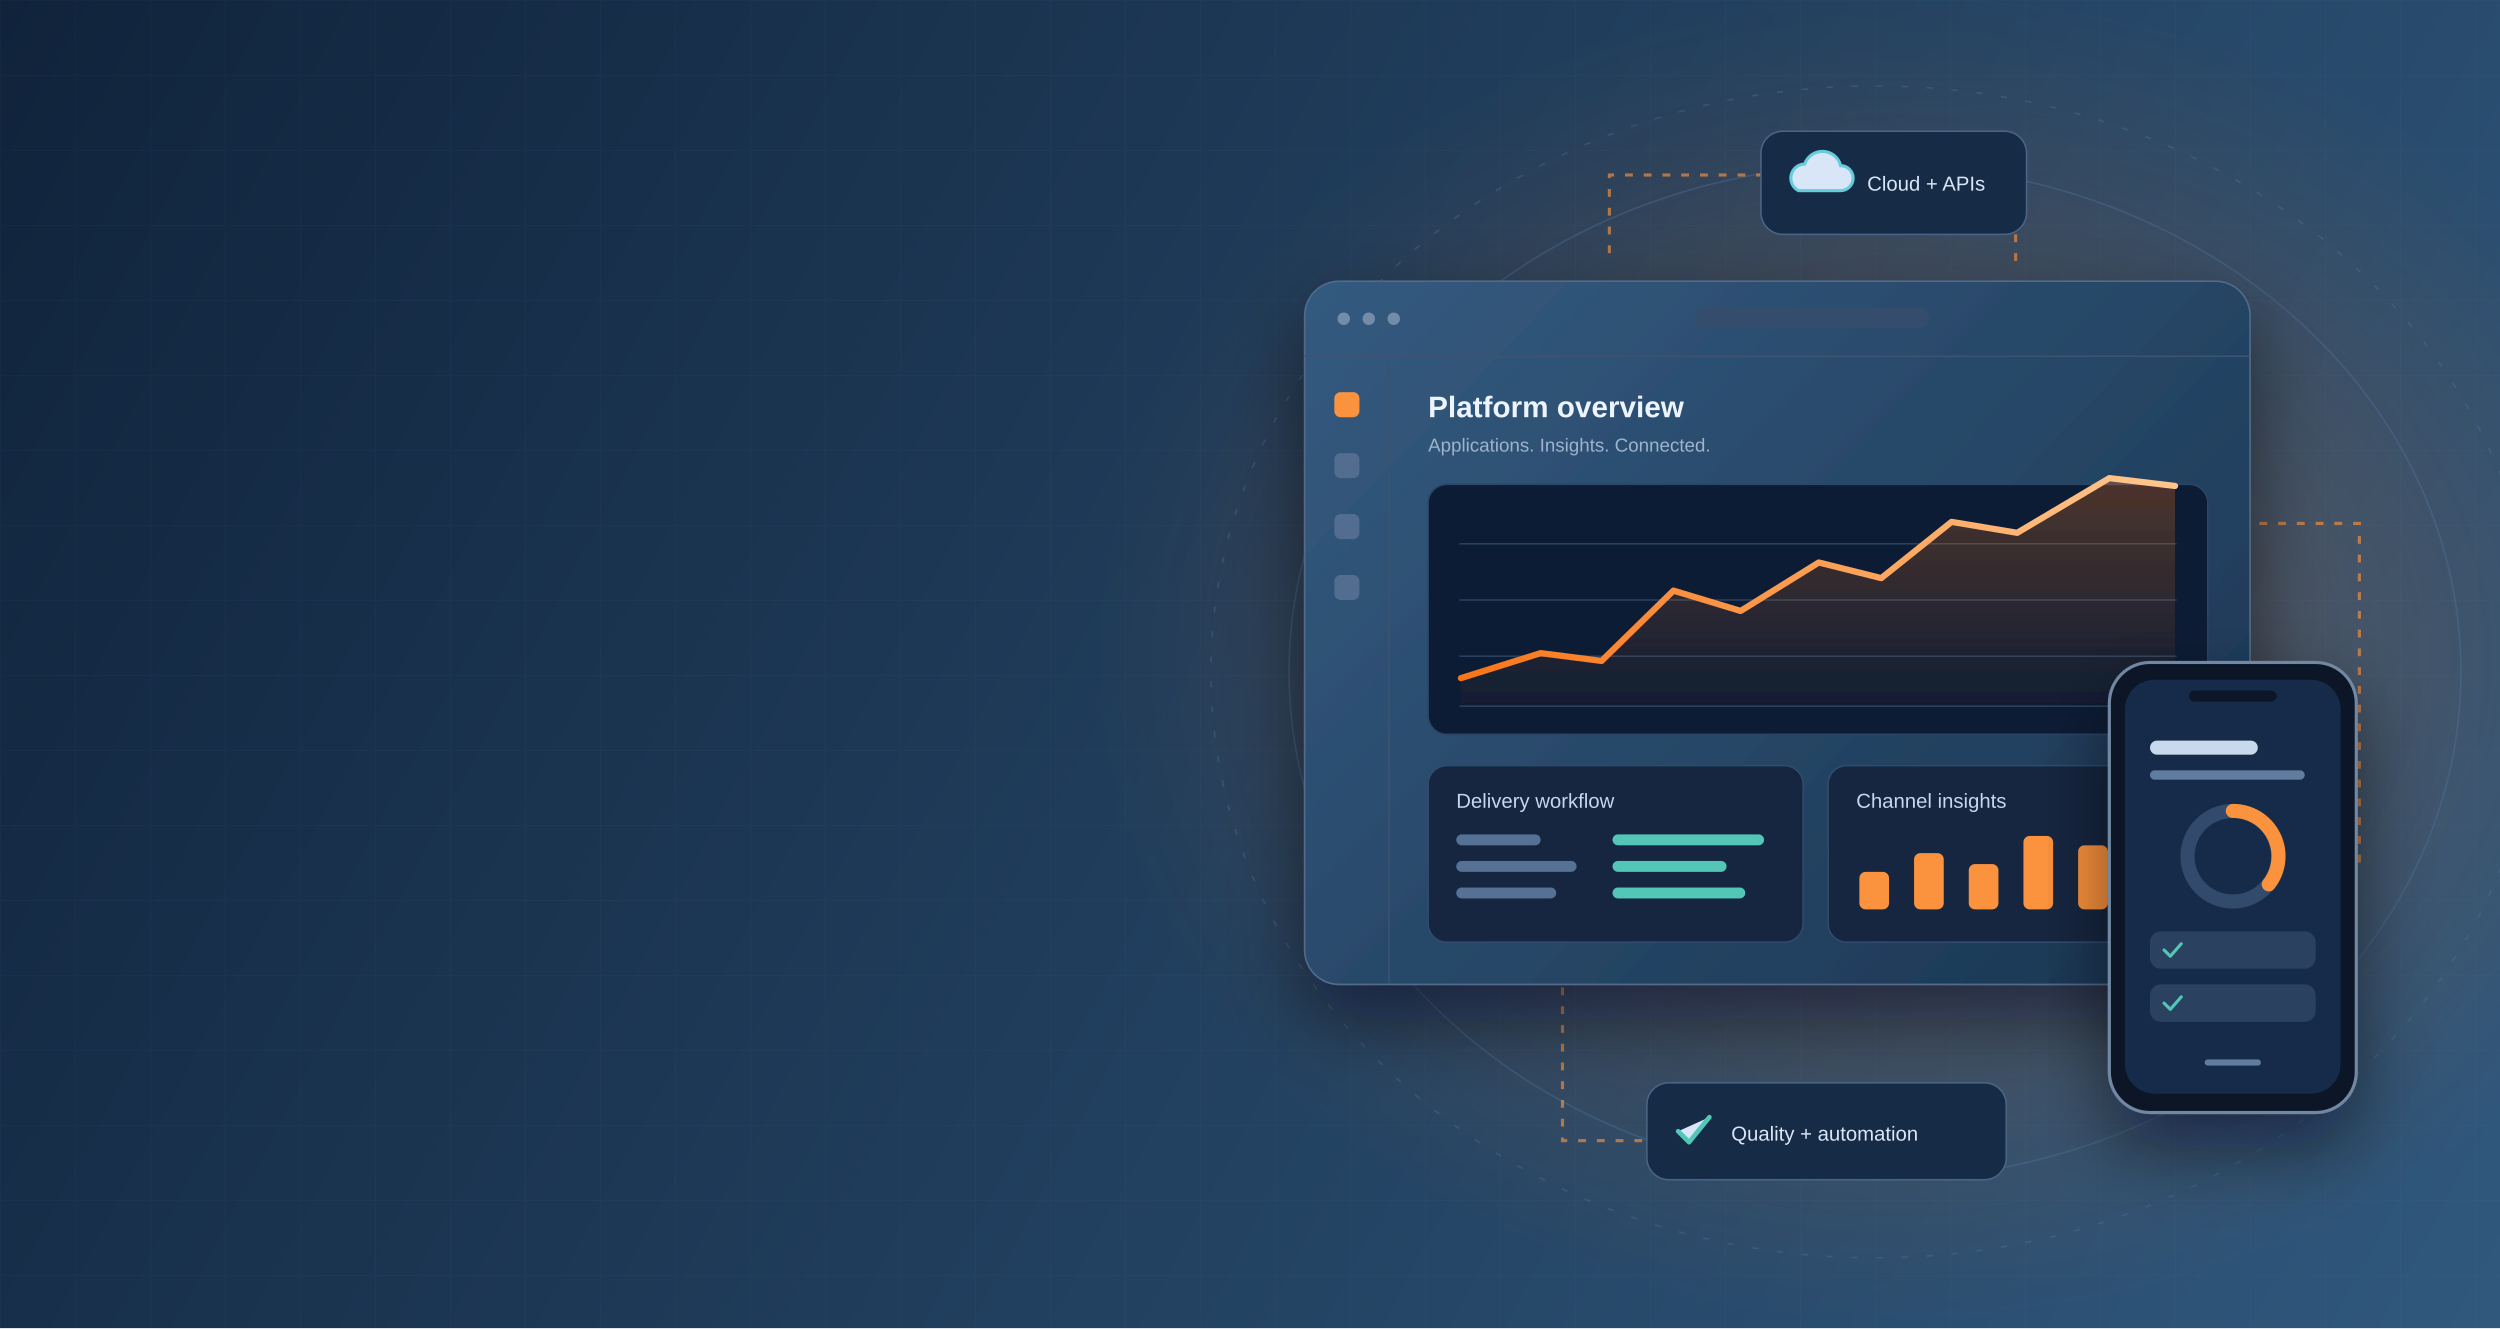
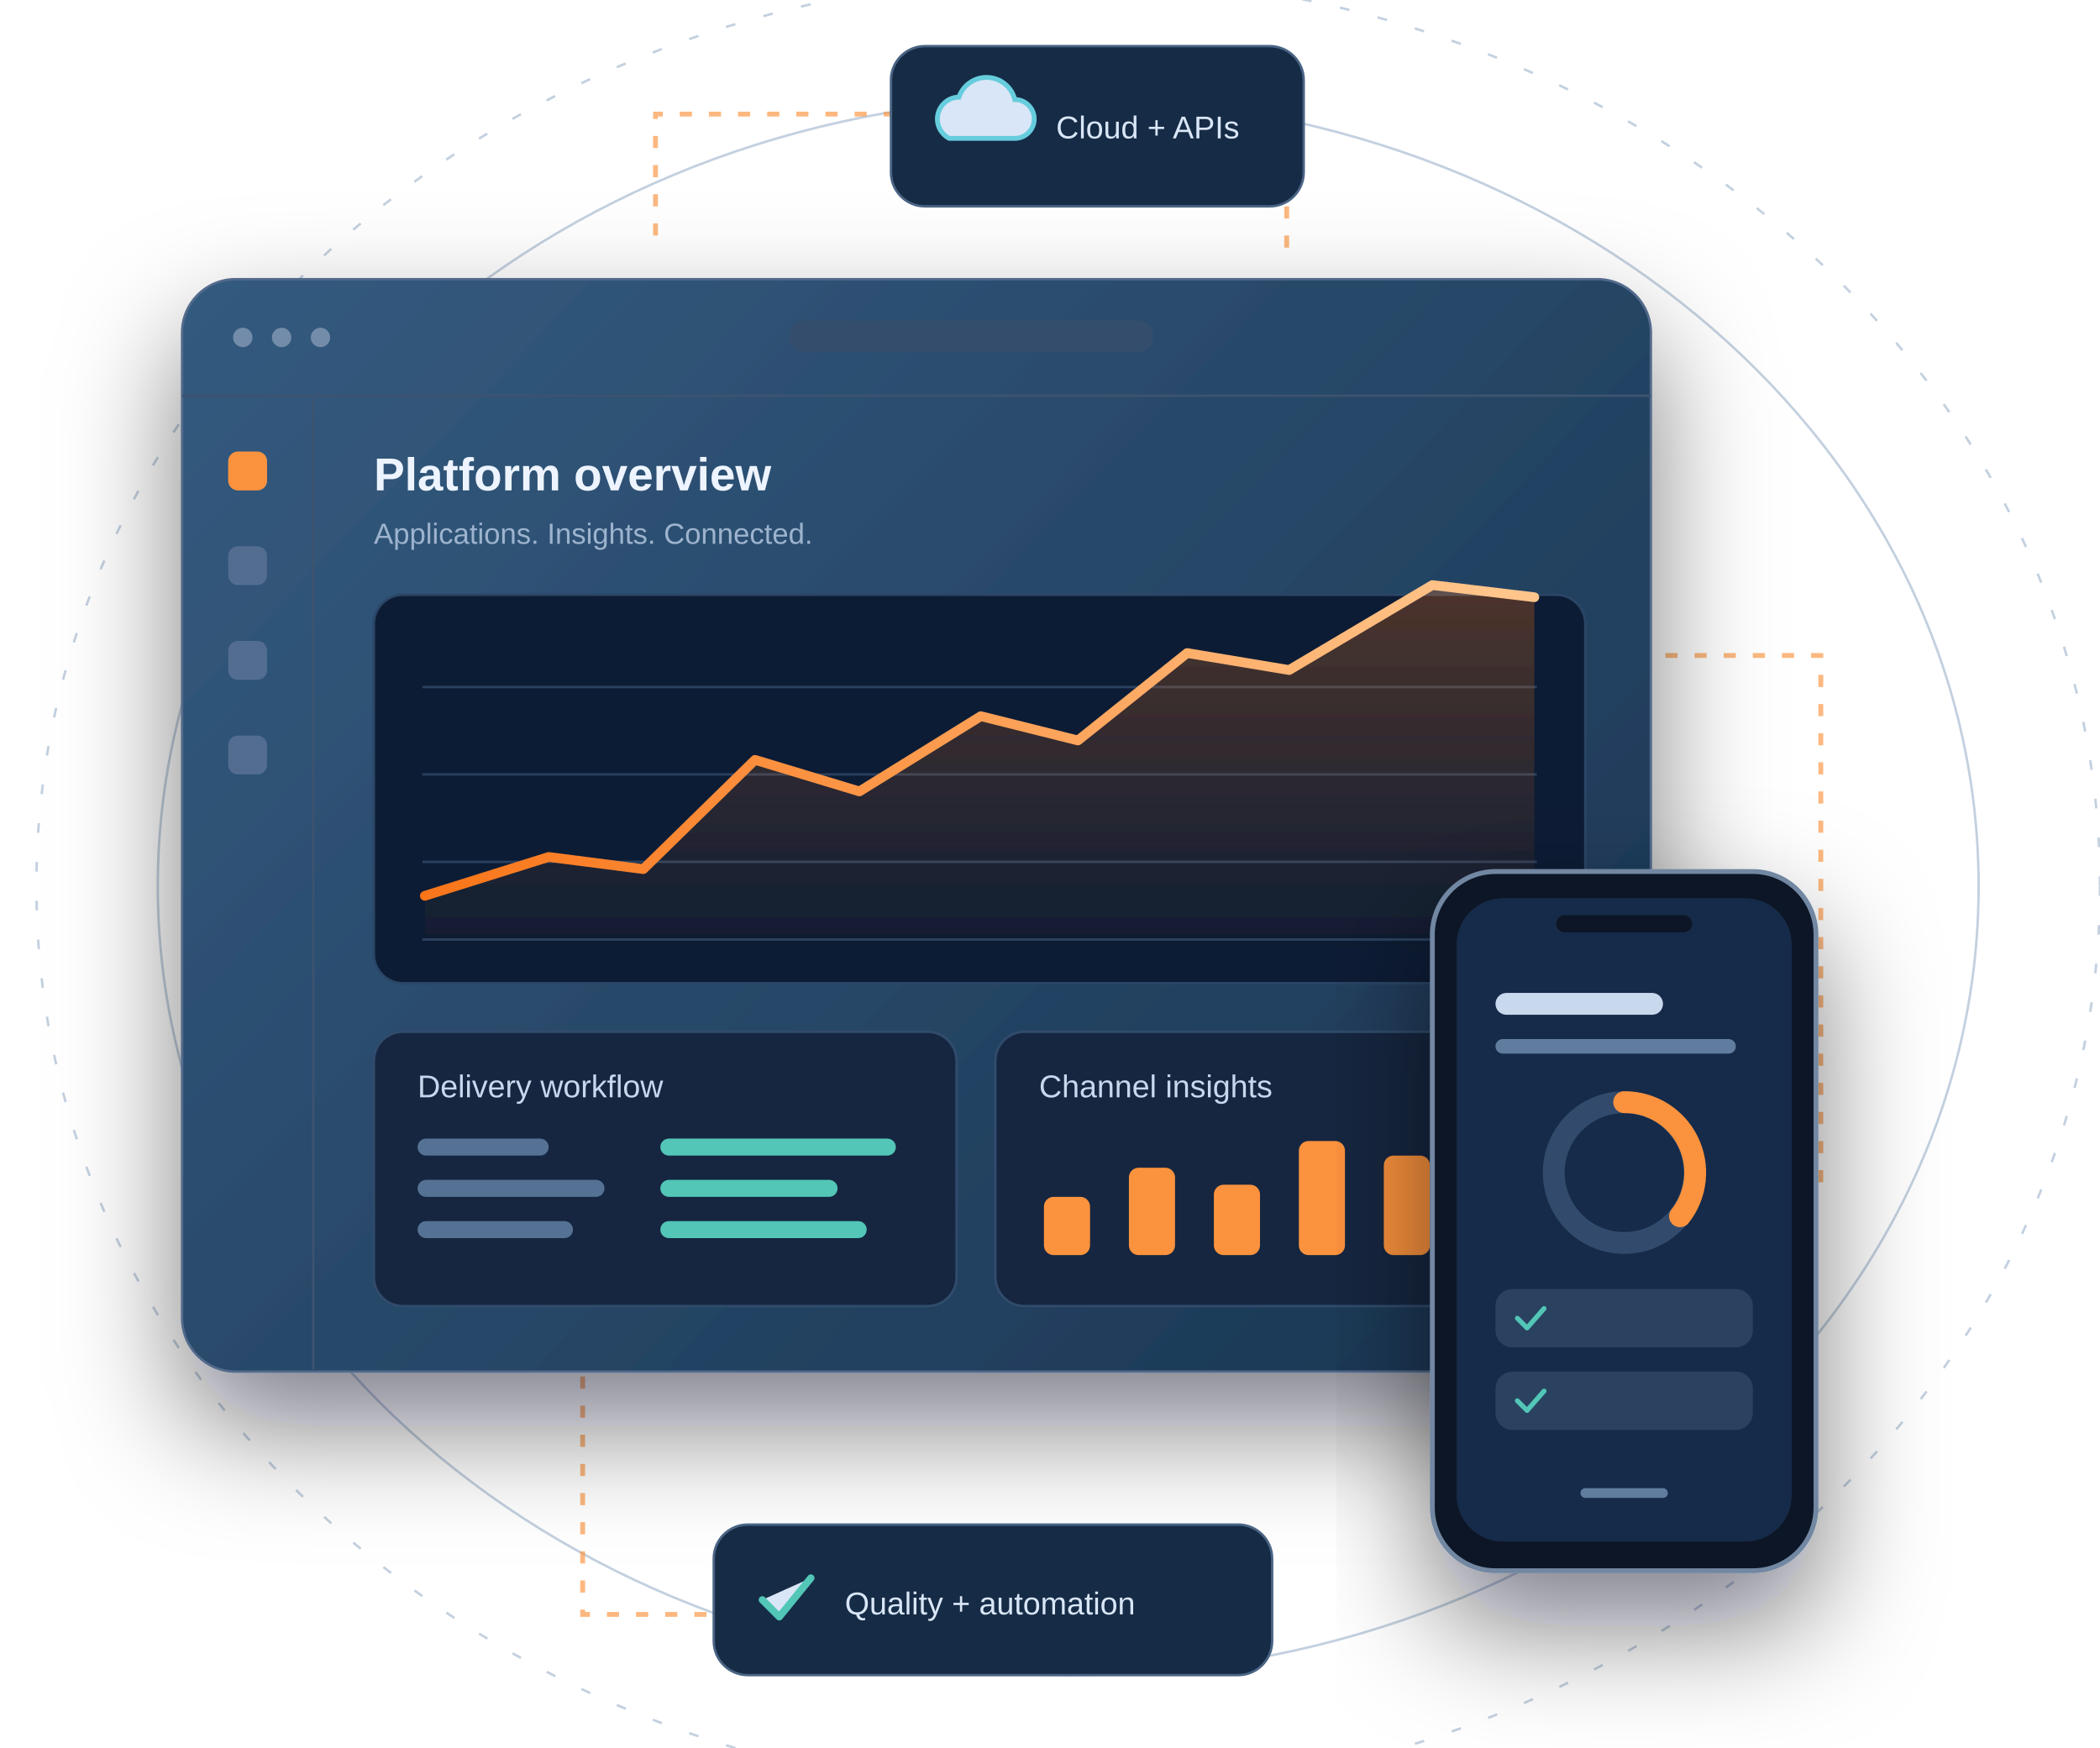
- <svg xmlns="http://www.w3.org/2000/svg" width="1600" height="850" viewBox="0 0 1600 850" fill="none">
+ <svg xmlns="http://www.w3.org/2000/svg" width="865" height="720" viewBox="760 65 865 720" fill="none">
  <defs>
-     <linearGradient id="background" x1="0" y1="0" x2="1600" y2="850" gradientUnits="userSpaceOnUse">
-       <stop stop-color="#10233b" />
-       <stop offset="1" stop-color="#30587d" />
-     </linearGradient>
    <linearGradient id="panel" x1="850" y1="150" x2="1420" y2="700" gradientUnits="userSpaceOnUse">
      <stop stop-color="#345b80" />
      <stop offset="1" stop-color="#19334f" />
    </linearGradient>
    <linearGradient id="accent" x1="920" y1="430" x2="1370" y2="290" gradientUnits="userSpaceOnUse">
      <stop stop-color="#f97316" />
      <stop offset="1" stop-color="#ffc58b" />
    </linearGradient>
    <linearGradient id="chartFill" x1="0" y1="290" x2="0" y2="460" gradientUnits="userSpaceOnUse">
      <stop stop-color="#f97316" stop-opacity=".3" />
      <stop offset="1" stop-color="#f97316" stop-opacity="0" />
    </linearGradient>
-     <radialGradient id="glow">
-       <stop stop-color="#f97316" stop-opacity=".28" />
-       <stop offset="1" stop-color="#f97316" stop-opacity="0" />
-     </radialGradient>
-     <pattern id="grid" width="48" height="48" patternUnits="userSpaceOnUse">
-       <path d="M48 0H0V48" stroke="#7293ba" stroke-opacity=".055" />
-     </pattern>
    <filter id="shadow" x="-25%" y="-25%" width="160%" height="170%">
      <feDropShadow dx="0" dy="22" stdDeviation="24" flood-color="#020713" flood-opacity=".5" />
    </filter>
  </defs>
-   <path fill="url(#background)" d="M0 0h1600v850H0z" />
-   <path fill="url(#grid)" d="M0 0h1600v850H0z" />
-   <ellipse cx="1220" cy="420" rx="520" ry="430" fill="url(#glow)" />
  <g stroke="#557aa4" stroke-opacity=".35">
    <ellipse cx="1200" cy="430" rx="375" ry="325" />
    <ellipse cx="1200" cy="430" rx="425" ry="375" stroke-dasharray="4 12" />
  </g>
  <g stroke="#fb923c" stroke-width="2" stroke-opacity=".65" stroke-dasharray="5 7">
    <path d="M1030 162V112h260v60" />
    <path d="M1410 335h100v220h-90" />
    <path d="M1000 632v98h250" />
  </g>
  <g filter="url(#shadow)">
    <rect x="835" y="180" width="605" height="450" rx="22" fill="url(#panel)" stroke="#526b8b" />
    <path d="M835 228h605" stroke="#3c526f" />
    <g fill="#738ca9">
      <circle cx="860" cy="204" r="4" />
      <circle cx="876" cy="204" r="4" />
      <circle cx="892" cy="204" r="4" />
    </g>
    <rect x="1085" y="197" width="150" height="13" rx="6.5" fill="#344e6d" />
    <path d="M889 229v400" stroke="#3c526f" />
    <g fill="#526d90">
      <rect x="854" y="251" width="16" height="16" rx="4" />
      <rect x="854" y="290" width="16" height="16" rx="4" />
      <rect x="854" y="329" width="16" height="16" rx="4" />
      <rect x="854" y="368" width="16" height="16" rx="4" />
    </g>
    <rect x="854" y="251" width="16" height="16" rx="4" fill="#fb923c" />
    <g font-family="Segoe UI, Arial, sans-serif">
      <text x="914" y="267" fill="#edf4ff" font-size="19" font-weight="600">Platform overview</text>
      <text x="914" y="289" fill="#9db3ce" font-size="12">Applications. Insights. Connected.</text>
      <rect x="914" y="310" width="499" height="160" rx="12" fill="#0d1d34" stroke="#2c4566" />
      <g stroke="#29415f">
        <path d="M934 348h459M934 384h459M934 420h459M934 452h459" />
      </g>
      <path d="m935 434 51-16 39 5 46-45 43 13 50-31 40 10 45-36 42 7 59-35 42 5V455H935Z" fill="url(#chartFill)" />
      <path d="m935 434 51-16 39 5 46-45 43 13 50-31 40 10 45-36 42 7 59-35 42 5" stroke="url(#accent)" stroke-width="4" stroke-linecap="round" stroke-linejoin="round" />
      <rect x="914" y="490" width="240" height="113" rx="12" fill="#132640" stroke="#304b6c" />
      <text x="932" y="517" fill="#c7d7ed" font-size="13">Delivery workflow</text>
      <g fill="#557194">
        <rect x="932" y="534" width="54" height="7" rx="3.5" />
        <rect x="932" y="551" width="77" height="7" rx="3.5" />
        <rect x="932" y="568" width="64" height="7" rx="3.5" />
      </g>
      <g fill="#52c6b7">
        <rect x="1032" y="534" width="97" height="7" rx="3.5" />
        <rect x="1032" y="551" width="73" height="7" rx="3.5" />
        <rect x="1032" y="568" width="85" height="7" rx="3.5" />
      </g>
      <rect x="1170" y="490" width="243" height="113" rx="12" fill="#132640" stroke="#304b6c" />
      <text x="1188" y="517" fill="#c7d7ed" font-size="13">Channel insights</text>
      <g fill="#fb923c">
        <rect x="1190" y="558" width="19" height="24" rx="4" />
        <rect x="1225" y="546" width="19" height="36" rx="4" />
        <rect x="1260" y="553" width="19" height="29" rx="4" />
        <rect x="1295" y="535" width="19" height="47" rx="4" />
        <rect x="1330" y="541" width="19" height="41" rx="4" />
        <rect x="1365" y="530" width="19" height="52" rx="4" />
      </g>
    </g>
  </g>
  <g filter="url(#shadow)">
    <rect x="1350" y="424" width="158" height="288" rx="26" fill="#081425" stroke="#7287a1" stroke-width="2" />
    <rect x="1360" y="435" width="138" height="265" rx="19" fill="#172c48" />
    <rect x="1401" y="442" width="56" height="7" rx="3.5" fill="#081425" />
    <rect x="1376" y="474" width="69" height="9" rx="4.5" fill="#c9d9ed" />
    <rect x="1376" y="493" width="99" height="6" rx="3" fill="#617d9f" />
    <circle cx="1429" cy="548" r="29" stroke="#304b6c" stroke-width="9" />
    <path d="M1429 519a29 29 0 0 1 23 47" stroke="#fb923c" stroke-width="9" stroke-linecap="round" />
    <g fill="#294260">
      <rect x="1376" y="596" width="106" height="24" rx="7" />
      <rect x="1376" y="630" width="106" height="24" rx="7" />
    </g>
    <path d="m1385 608 4 4 7-8m-11 38 4 4 7-8" stroke="#52c6b7" stroke-width="2" stroke-linecap="round" stroke-linejoin="round" />
    <rect x="1411" y="678" width="36" height="4" rx="2" fill="#617d9f" />
  </g>
  <g font-family="Segoe UI, Arial, sans-serif" font-size="13" fill="#d9e6f7">
    <rect x="1127" y="84" width="170" height="66" rx="14" fill="#162b45" stroke="#496484" />
    <path d="M1151 122h27a8 8 0 0 0 0-16 12 12 0 0 0-23-1 9 9 0 0 0-4 17Z" stroke="#66cddd" stroke-width="2" />
    <text x="1195" y="122">Cloud + APIs</text>
    <rect x="1054" y="693" width="230" height="62" rx="14" fill="#162b45" stroke="#496484" />
    <path d="m1074 724 7 7 13-16" stroke="#52c6b7" stroke-width="3" stroke-linecap="round" stroke-linejoin="round" />
    <text x="1108" y="730">Quality + automation</text>
  </g>
</svg>
